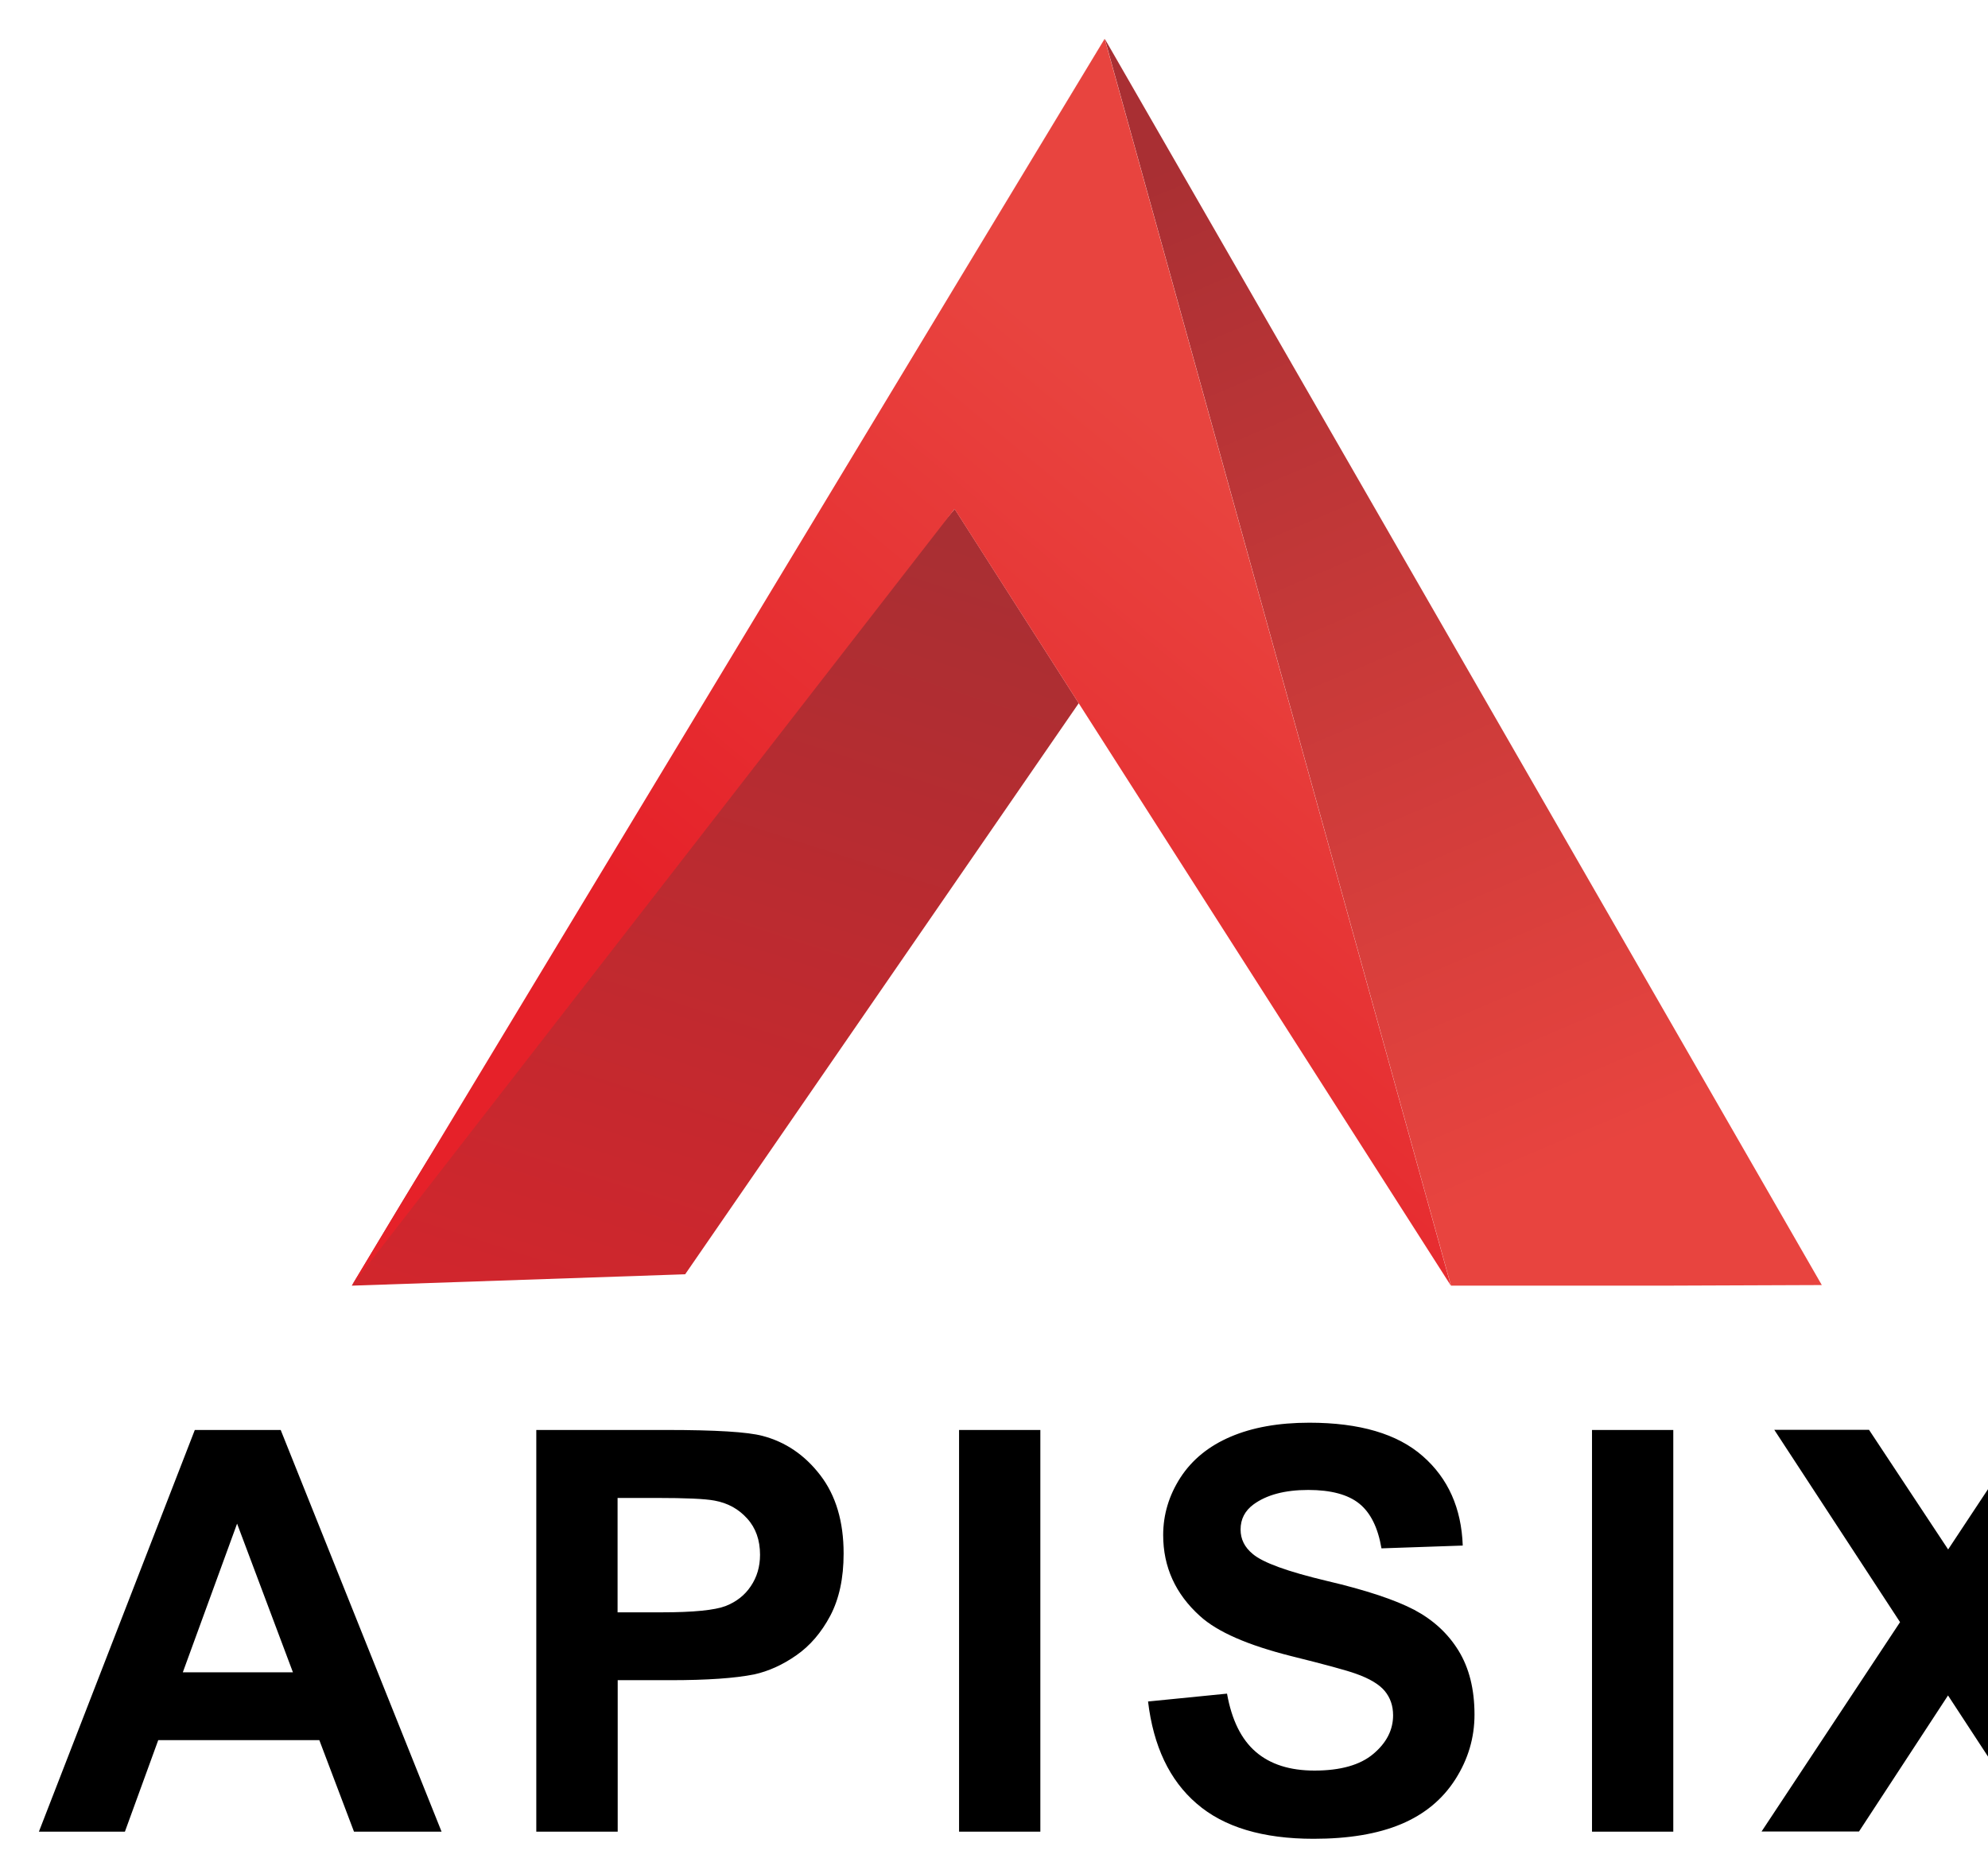
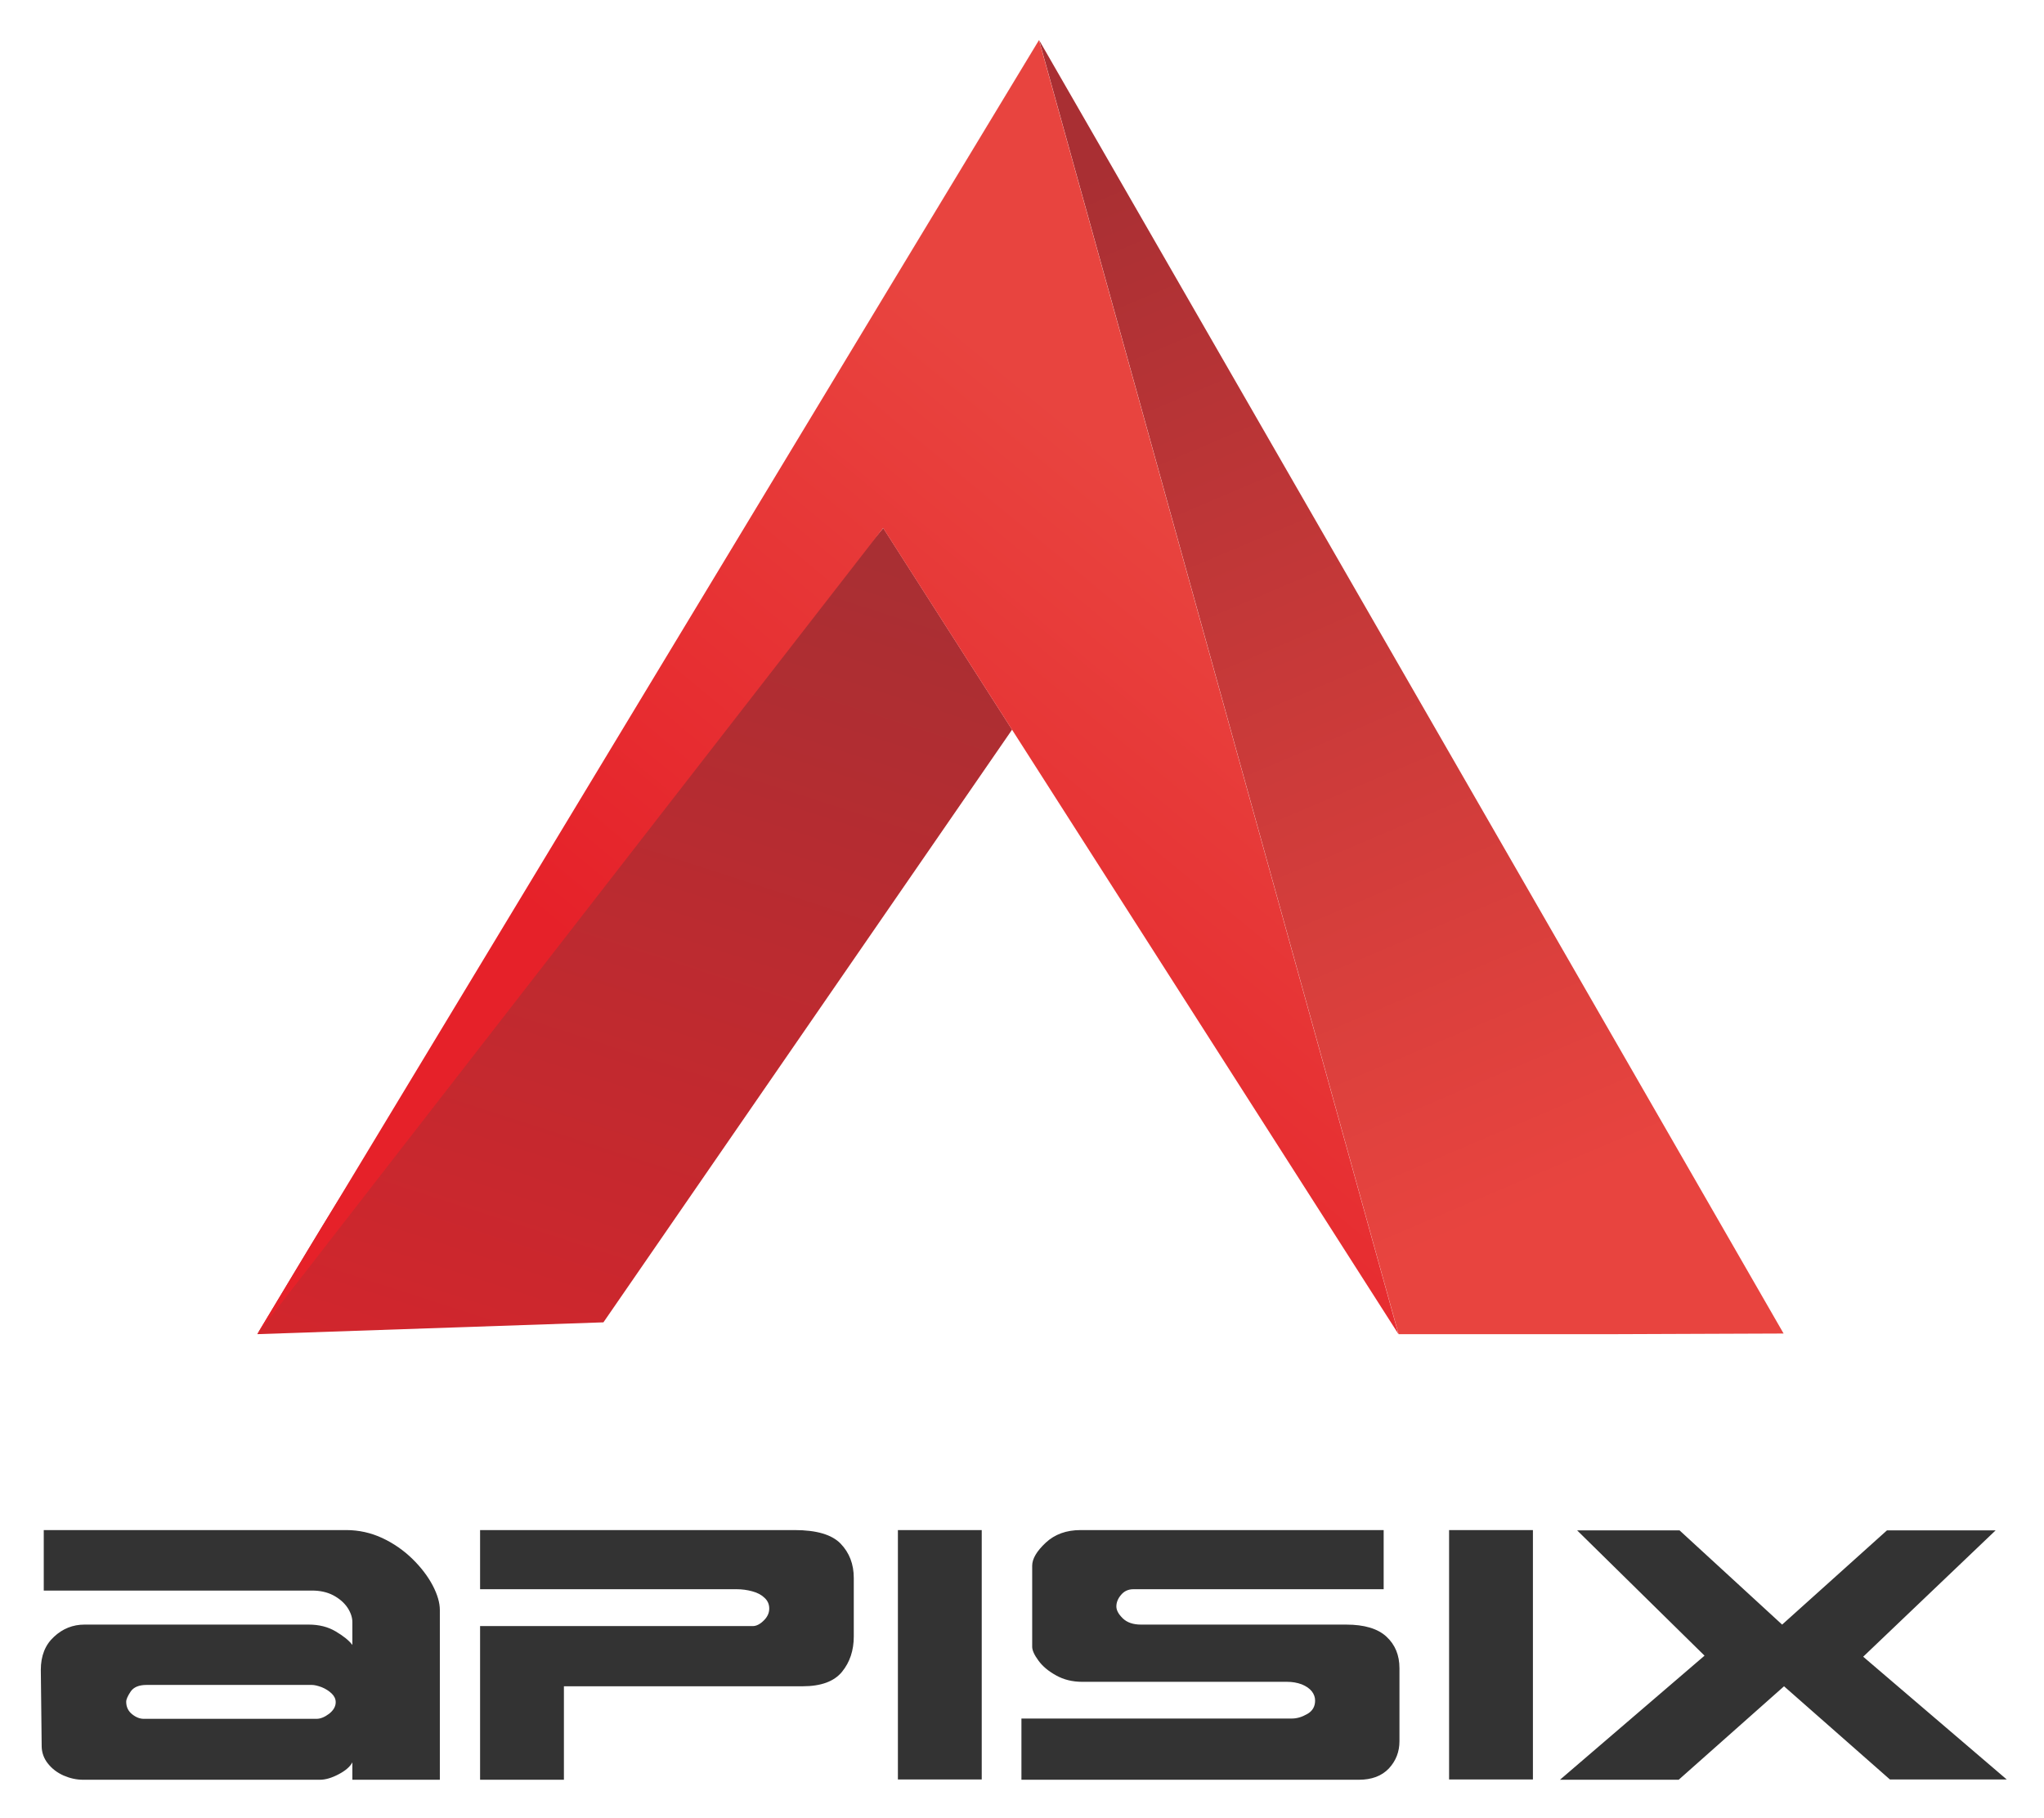
- <svg xmlns="http://www.w3.org/2000/svg" role="img" viewBox="-85.60 894.40 16411.20 15431.20">
-   <style>svg {shape-rendering:geometricPrecision;text-rendering:geometricPrecision;image-rendering:optimizeQuality;fill-rule:evenodd;clip-rule:evenodd}</style>
+ <svg xmlns="http://www.w3.org/2000/svg" role="img" viewBox="21.22 42.22 456.56 406.06">
  <defs>
-     <style />
-     <linearGradient id="id0" x1="25119.8" x2="21725.7" y1="11052.5" y2="21551.7" gradientTransform="translate(-3430.365 -2523)" gradientUnits="userSpaceOnUse">
+     <linearGradient id="a" x1="25119.8" x2="21725.7" y1="11052.5" y2="21551.7" gradientTransform="translate(-492.867 -144.77) scale(.0281)" gradientUnits="userSpaceOnUse">
      <stop offset="0" stop-color="#a92f33" />
      <stop offset="1" stop-color="#e62129" />
    </linearGradient>
-     <linearGradient id="id1" x1="27026.6" x2="30514.6" y1="8021.8" y2="16218.5" gradientTransform="translate(-3430.365 -2523)" gradientUnits="userSpaceOnUse">
+     <linearGradient id="b" x1="27026.6" x2="30514.6" y1="8021.8" y2="16218.5" gradientTransform="translate(-492.867 -144.77) scale(.0281)" gradientUnits="userSpaceOnUse">
      <stop offset="0" stop-color="#a92f33" />
      <stop offset="1" stop-color="#e8443f" />
    </linearGradient>
-     <linearGradient id="id2" x1="23046.1" x2="26713.9" y1="14340.2" y2="9900.07" gradientTransform="translate(-3430.365 -2523)" gradientUnits="userSpaceOnUse">
+     <linearGradient id="c" x1="23046.1" x2="26713.9" y1="14340.2" y2="9900.07" gradientTransform="translate(-492.867 -144.77) scale(.0281)" gradientUnits="userSpaceOnUse">
      <stop offset="0" stop-color="#e62129" />
      <stop offset="1" stop-color="#e8443f" />
    </linearGradient>
  </defs>
-   <g id="图层_x0020_1">
-     <path fill="url(#id0)" d="M19665.635 14648.001l3249-4713-1024-1603-2993 3552c-994 1180-1154 1474-1984 2858l2753-94z" transform="translate(-14095.048 -3237.067)" />
-     <path fill="url(#id1)" d="M27731.635 14742.001l1317-5-5919-10285 2858 10290h1745zm-4603-10290l-1497 2474 301-497 1196-1976z" transform="translate(-14095.048 -3237.067)" />
-     <path fill="url(#id2)" d="M21889.635 8332.001l4097 6410-2858-10290-1195 1976-5021 8314z" transform="translate(-14095.048 -3237.067)" />
-     <path fill-rule="nonzero" d="M17654.635 19248.001h-723l-286-755h-1330l-275 755h-710l1287-3315h709l1328 3315zm-1227-1315l-461-1227-448 1227h908zm2009 1315v-3315h1073c407 0 671 16 795 49 190 50 349 158 477 325s192 382 192 646c0 204-37 374-110 513-74 139-167 248-281 327-113 79-229 131-346 157-160 32-390 48-693 48h-435v1250h-671zm671-2755v945h365c263 0 438-18 527-52 89-35 158-89 208-164 50-74 76-160 76-259 0-121-35-221-106-299-71-79-160-128-269-148-79-15-239-22-480-22h-322zm2819 2755v-3315h671v3315h-671zm1559-1074l653-65c39 218 118 378 238 481s281 154 484 154c215 0 377-46 485-137 109-91 164-198 164-319 0-79-23-145-69-201-46-55-126-103-240-143-78-28-255-76-533-145-357-90-608-199-752-330-203-183-304-406-304-669 0-169 48-328 143-475 96-147 233-259 413-336s396-116 651-116c414 0 727 92 936 276 210 184 319 430 330 738l-671 23c-29-171-90-294-183-369s-234-113-421-113c-193 0-344 40-453 120-70 52-106 120-106 207 0 79 33 146 100 201 84 72 289 146 613 223 325 76 565 157 720 238 156 83 278 194 366 337s132 319 132 528c0 190-52 368-158 534s-255 289-448 370-434 121-722 121c-419 0-741-96-965-290-225-193-358-475-402-844zm3666 1074v-3315h671v3315h-671zm1399 0l1144-1729-1038-1587h782l653 987 653-987h783l-1040 1587 1142 1728h-804l-735-1123-735 1123h-805z" transform="translate(-14095.048 -3237.067)" />
-   </g>
+   <path fill="url(#a)" d="M156.005 337.641l91.279-132.409-28.769-45.037-84.086 99.791c-27.926 33.153-32.422 41.413-55.74 80.295l77.344-2.64z" class="fil1" />
+   <path fill="url(#b)" d="M382.616 340.281l37-.14L253.325 51.188l80.294 289.093h49.025zM253.297 51.188l-42.058 69.506 8.456-13.962 33.602-55.516z" class="fil2" />
+   <path fill="url(#c)" d="M218.487 160.195L333.59 340.281 253.297 51.188l-33.573 55.515L78.661 340.281z" class="fil3" />
+   <path fill="#333" d="M119.467 401.913v37.918h-19.54v-3.884c-.516.972-1.54 1.859-3.063 2.656-1.55.82-2.946 1.228-4.187 1.228h-52.92c-1.423 0-2.858-.308-4.304-.93-1.446-.64-2.625-1.537-3.528-2.689a6.196 6.196 0 0 1-1.396-3.851c-.027-2.746-.065-6.22-.116-10.426-.05-4.207-.077-6.418-.077-6.64 0-3.145.98-5.612 2.946-7.405 1.939-1.816 4.214-2.723 6.823-2.723h50.052c2.326 0 4.342.508 6.048 1.528 1.733 1.019 2.974 2.025 3.722 3.021v-5.08c0-1.063-.36-2.148-1.086-3.254-.748-1.106-1.81-2.025-3.179-2.756-1.345-.707-2.935-1.062-4.768-1.062h-59.9V384.05h67.537c2.842 0 5.544.598 8.103 1.793a24.321 24.321 0 0 1 6.707 4.648c1.939 1.903 3.45 3.885 4.536 5.944 1.059 2.035 1.59 3.861 1.59 5.478zM96.205 422.5c0-.707-.298-1.351-.892-1.926-.62-.597-1.368-1.072-2.248-1.427-.904-.332-1.629-.498-2.171-.498H53.946c-1.678 0-2.857.488-3.528 1.46-.67.997-1.008 1.76-1.008 2.292 0 1.152.438 2.081 1.318 2.789.853.687 1.718 1.029 2.598 1.029H91.94c.853 0 1.784-.375 2.792-1.129.98-.774 1.473-1.637 1.473-2.59zm115.72-27.758v13.082c0 3.122-.88 5.755-2.637 7.903-1.76 2.148-4.69 3.22-8.8 3.22h-53.309v20.885h-18.725V405.5h60.907c.798 0 1.612-.408 2.442-1.228.826-.797 1.24-1.694 1.24-2.69 0-.953-.348-1.75-1.046-2.39-.675-.664-1.59-1.152-2.753-1.461a13.129 13.129 0 0 0-3.45-.465h-57.34V384.05h70.25c4.885 0 8.308 1.006 10.274 3.022 1.962 2.035 2.947 4.592 2.947 7.67zm28.58-10.691v55.715H221.78V384.05h18.725zm93.307 30.846v16.336c0 2.347-.787 4.373-2.365 6.076-1.6 1.683-3.838 2.523-6.707 2.523h-75.368v-13.68h60.442c1.085 0 2.21-.331 3.373-.995 1.19-.665 1.783-1.67 1.783-3.022 0-.73-.244-1.418-.736-2.059-.516-.64-1.264-1.162-2.25-1.56-1.007-.375-2.104-.565-3.294-.565h-45.75c-2.17 0-4.11-.474-5.815-1.427-1.73-.953-3.047-2.059-3.955-3.32-.93-1.262-1.395-2.292-1.395-3.089V392.02c0-1.55 1.008-3.264 3.024-5.147 2.016-1.882 4.613-2.822 7.792-2.822h67.692v13.215h-55.906c-1.136 0-2.054.422-2.752 1.262-.698.82-1.047 1.683-1.047 2.59 0 .84.48 1.726 1.434 2.656.958.93 2.315 1.394 4.071 1.394h45.826c4.06 0 7.056.897 8.994 2.69 1.939 1.793 2.908 4.14 2.908 7.039zm29.81-30.846v55.715h-18.726V384.05h18.726zm73.77 28.29l32.063 27.425h-26.092l-23.65-20.818-23.532 20.884h-26.519l32.295-27.724-28.456-27.99h22.874l22.912 21.05 23.417-21.05h24.27l-29.581 28.222z" />
</svg>
